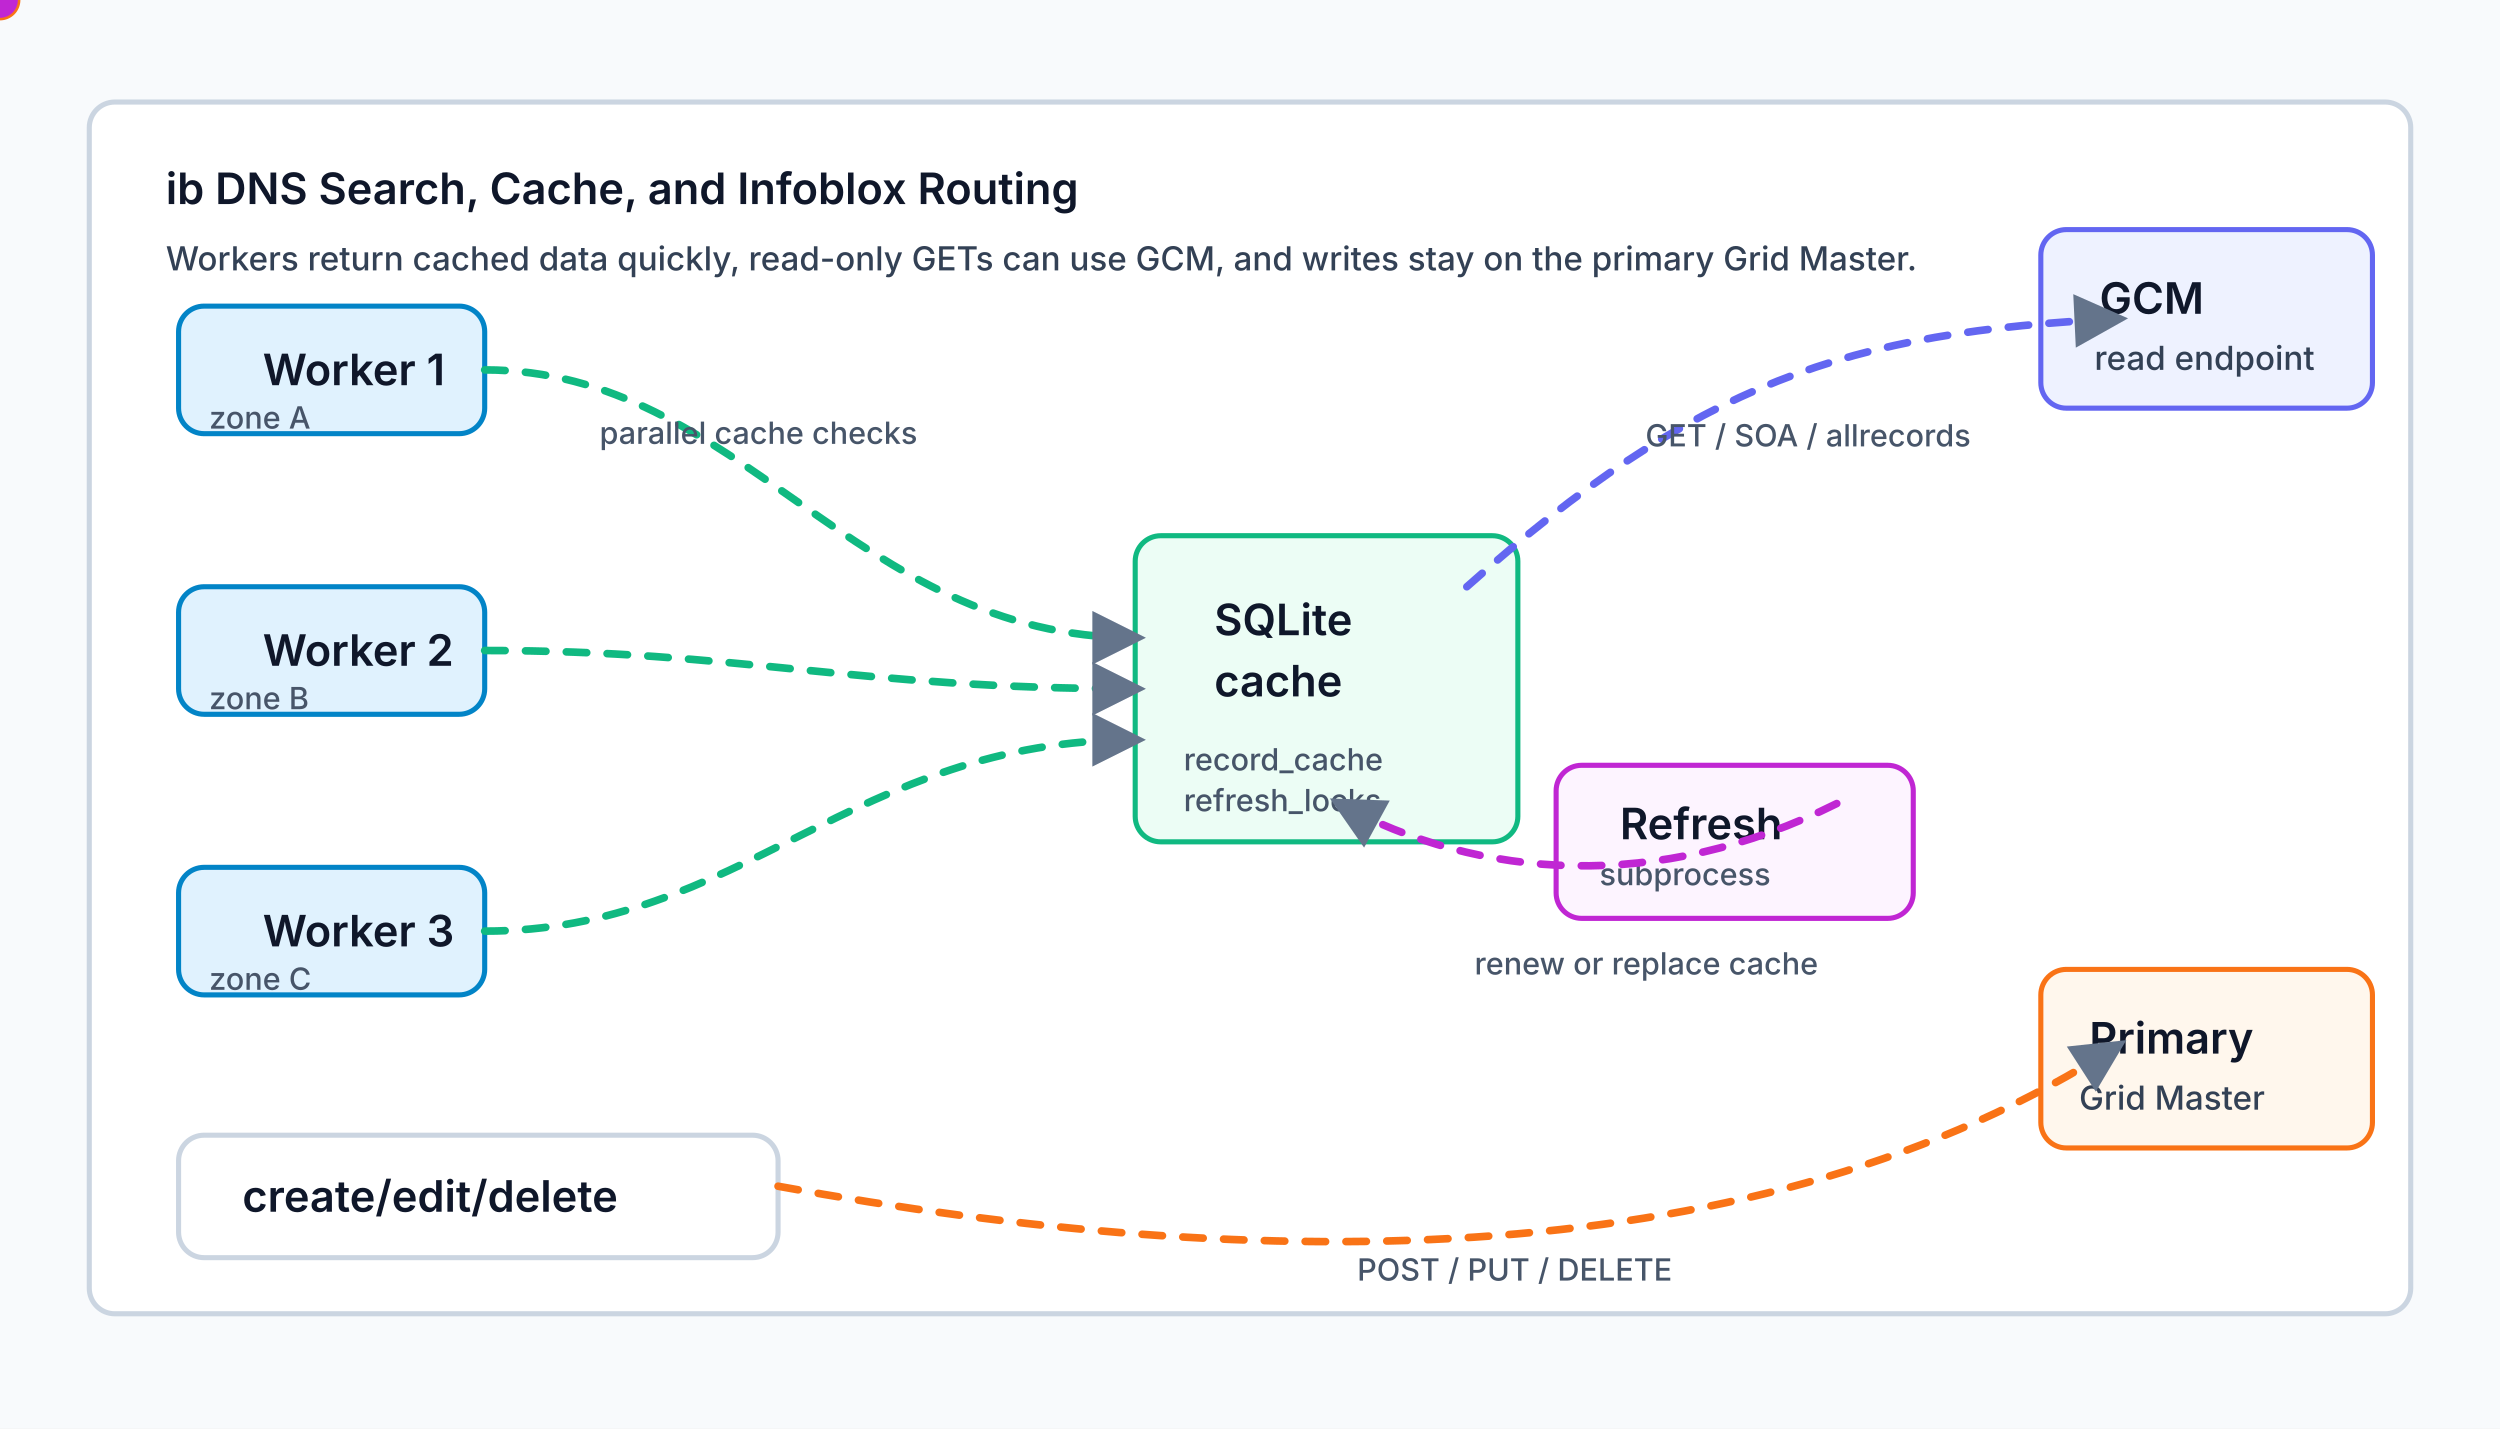
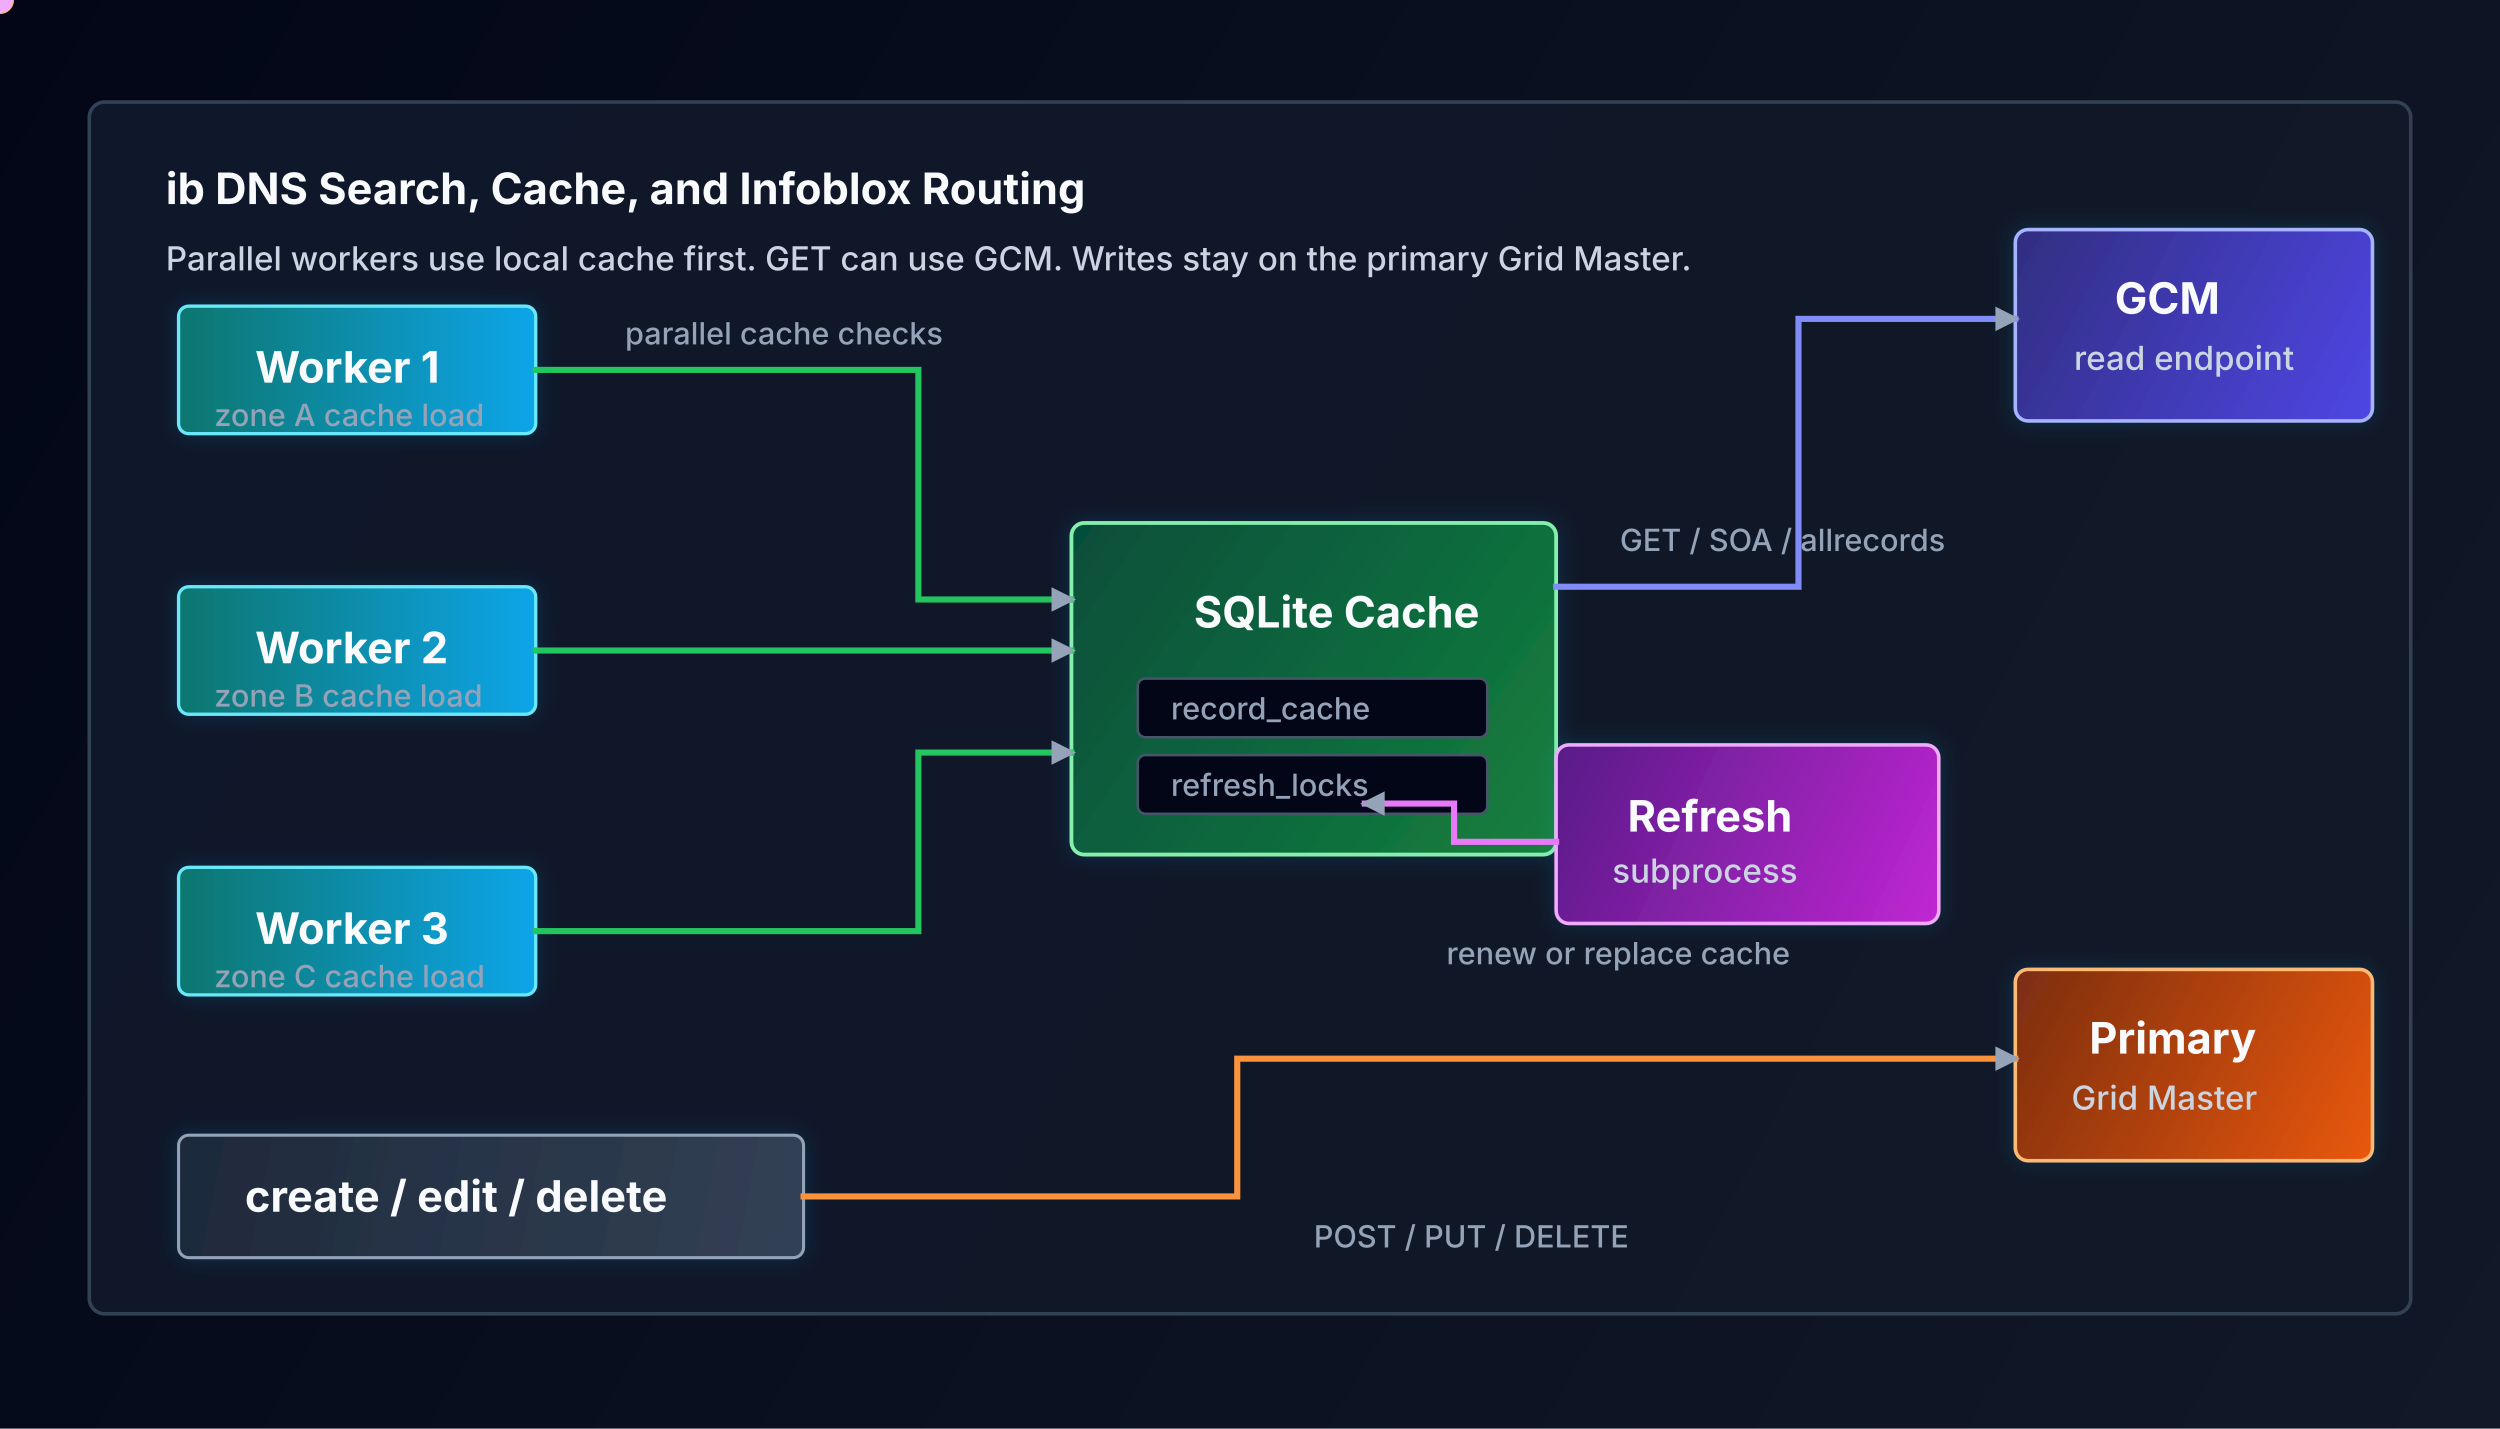
<svg xmlns="http://www.w3.org/2000/svg" width="980" height="560" viewBox="0 0 980 560" role="img" aria-labelledby="title desc">
-   <style>
-     :root {
-       color-scheme: light dark;
-     }
-     .bg { fill: #f8fafc; }
-     .panel { fill: #ffffff; stroke: #cbd5e1; stroke-width: 2; rx: 10; }
-     .server { fill: #eef2ff; stroke: #6366f1; stroke-width: 2; rx: 10; }
-     .primary { fill: #fff7ed; stroke: #f97316; }
-     .cache { fill: #ecfdf5; stroke: #10b981; stroke-width: 2; rx: 10; }
-     .worker { fill: #e0f2fe; stroke: #0284c7; stroke-width: 2; rx: 10; }
-     .refresh { fill: #fdf4ff; stroke: #c026d3; stroke-width: 2; rx: 10; }
-     .text { font: 600 17px ui-sans-serif, system-ui, -apple-system, BlinkMacSystemFont, "Segoe UI", sans-serif; fill: #0f172a; }
-     .small { font: 500 13px ui-sans-serif, system-ui, -apple-system, BlinkMacSystemFont, "Segoe UI", sans-serif; fill: #334155; }
-     .tiny { font: 500 12px ui-sans-serif, system-ui, -apple-system, BlinkMacSystemFont, "Segoe UI", sans-serif; fill: #475569; }
-     .line { fill: none; stroke: #94a3b8; stroke-width: 3; stroke-linecap: round; stroke-dasharray: 8 8; }
-     .read-line { stroke: #6366f1; }
-     .write-line { stroke: #f97316; }
-     .cache-line { stroke: #10b981; }
-     .refresh-line { stroke: #c026d3; }
-     .dot-read { fill: #4f46e5; }
-     .dot-write { fill: #f97316; }
-     .dot-cache { fill: #059669; }
-     .dot-refresh { fill: #c026d3; }
-     .pulse { animation: pulse 2.4s ease-in-out infinite; transform-origin: center; }
-     .worker1 { animation-delay: 0s; }
-     .worker2 { animation-delay: .45s; }
-     .worker3 { animation-delay: .9s; }
-     @keyframes pulse {
-       0%, 100% { opacity: .72; transform: scale(1); }
-       50% { opacity: 1; transform: scale(1.025); }
-     }
-     @media (prefers-color-scheme: dark) {
-       .bg { fill: #020617; }
-       .panel { fill: #0f172a; stroke: #334155; }
-       .server { fill: #1e1b4b; stroke: #818cf8; }
-       .primary { fill: #431407; stroke: #fb923c; }
-       .cache { fill: #052e1a; stroke: #34d399; }
-       .worker { fill: #082f49; stroke: #38bdf8; }
-       .refresh { fill: #4a044e; stroke: #e879f9; }
-       .text { fill: #f8fafc; }
-       .small { fill: #cbd5e1; }
-       .tiny { fill: #94a3b8; }
-       .line { stroke: #64748b; }
-     }
-   </style>
  <defs>
-     <path id="worker1-cache" d="M190 145 C290 145 335 250 445 250" />
-     <path id="worker2-cache" d="M190 255 C290 255 335 270 445 270" />
-     <path id="worker3-cache" d="M190 365 C290 365 335 290 445 290" />
-     <path id="cache-read" d="M575 230 C665 150 725 130 830 125" />
-     <path id="write-primary" d="M305 465 C495 500 690 500 830 410" />
-     <path id="refresh-cache" d="M720 315 C650 350 580 345 525 315" />
-     <marker id="arrow" viewBox="0 0 10 10" refX="8" refY="5" markerWidth="7" markerHeight="7" orient="auto-start-reverse">
-       <path d="M 0 0 L 10 5 L 0 10 z" fill="#64748b" />
+     <linearGradient id="page-bg" x1="0" y1="0" x2="980" y2="560" gradientUnits="userSpaceOnUse">
+       <stop offset="0" stop-color="#020617" />
+       <stop offset=".55" stop-color="#0b1120" />
+       <stop offset="1" stop-color="#111827" />
+     </linearGradient>
+     <linearGradient id="panel-grad" x1="35" y1="40" x2="945" y2="515" gradientUnits="userSpaceOnUse">
+       <stop offset="0" stop-color="#0f172a" />
+       <stop offset="1" stop-color="#111827" />
+     </linearGradient>
+     <linearGradient id="worker-grad" x1="70" y1="0" x2="210" y2="0" gradientUnits="userSpaceOnUse">
+       <stop offset="0" stop-color="#0f766e" />
+       <stop offset="1" stop-color="#0ea5e9" />
+     </linearGradient>
+     <linearGradient id="cache-grad" x1="420" y1="205" x2="610" y2="335" gradientUnits="userSpaceOnUse">
+       <stop offset="0" stop-color="#064e3b" />
+       <stop offset="1" stop-color="#15803d" />
+     </linearGradient>
+     <linearGradient id="read-grad" x1="790" y1="90" x2="930" y2="165" gradientUnits="userSpaceOnUse">
+       <stop offset="0" stop-color="#312e81" />
+       <stop offset="1" stop-color="#4f46e5" />
+     </linearGradient>
+     <linearGradient id="write-grad" x1="790" y1="380" x2="930" y2="455" gradientUnits="userSpaceOnUse">
+       <stop offset="0" stop-color="#7c2d12" />
+       <stop offset="1" stop-color="#ea580c" />
+     </linearGradient>
+     <linearGradient id="refresh-grad" x1="610" y1="292" x2="760" y2="362" gradientUnits="userSpaceOnUse">
+       <stop offset="0" stop-color="#581c87" />
+       <stop offset="1" stop-color="#c026d3" />
+     </linearGradient>
+     <linearGradient id="write-box-grad" x1="70" y1="445" x2="315" y2="493" gradientUnits="userSpaceOnUse">
+       <stop offset="0" stop-color="#1e293b" />
+       <stop offset="1" stop-color="#334155" />
+     </linearGradient>
+     <filter id="soft-glow" x="-20%" y="-20%" width="140%" height="140%">
+       <feDropShadow dx="0" dy="10" stdDeviation="12" flood-color="#020617" flood-opacity=".5" />
+       <feDropShadow dx="0" dy="0" stdDeviation="4" flood-color="#38bdf8" flood-opacity=".16" />
+     </filter>
+     <path id="worker1-cache" d="M210 145 L360 145 L360 235 L420 235" />
+     <path id="worker2-cache" d="M210 255 L420 255" />
+     <path id="worker3-cache" d="M210 365 L360 365 L360 295 L420 295" />
+     <path id="cache-read" d="M610 230 L705 230 L705 125 L790 125" />
+     <path id="write-primary" d="M315 469 L485 469 L485 415 L790 415" />
+     <path id="refresh-cache" d="M610 330 L570 330 L570 315 L535 315" />
+     <marker id="arrow" viewBox="0 0 8 8" refX="6.5" refY="4" markerWidth="4" markerHeight="4" orient="auto-start-reverse">
+       <path d="M 0 0 L 8 4 L 0 8 z" fill="#94a3b8" />
    </marker>
  </defs>
+   <style>
+     .bg { fill: url(#page-bg); }
+     .panel { fill: url(#panel-grad); stroke: #334155; stroke-width: 1.4; }
+     .worker { fill: url(#worker-grad); stroke: #67e8f9; stroke-width: 1.3; }
+     .cache { fill: url(#cache-grad); stroke: #86efac; stroke-width: 1.5; }
+     .server-read { fill: url(#read-grad); stroke: #a5b4fc; stroke-width: 1.4; }
+     .server-write { fill: url(#write-grad); stroke: #fdba74; stroke-width: 1.4; }
+     .refresh { fill: url(#refresh-grad); stroke: #f0abfc; stroke-width: 1.4; }
+     .write-box { fill: url(#write-box-grad); stroke: #94a3b8; stroke-width: 1.2; }
+     .text { font: 650 17px ui-sans-serif, system-ui, -apple-system, BlinkMacSystemFont, "Segoe UI", sans-serif; fill: #f8fafc; }
+     .small { font: 520 13px ui-sans-serif, system-ui, -apple-system, BlinkMacSystemFont, "Segoe UI", sans-serif; fill: #cbd5e1; }
+     .tiny { font: 520 12px ui-sans-serif, system-ui, -apple-system, BlinkMacSystemFont, "Segoe UI", sans-serif; fill: #94a3b8; }
+     .line { fill: none; stroke-width: 2.4; stroke-linecap: square; stroke-linejoin: miter; marker-end: url(#arrow); }
+     .cache-line { stroke: #22c55e; }
+     .read-line { stroke: #818cf8; }
+     .write-line { stroke: #fb923c; }
+     .refresh-line { stroke: #e879f9; }
+     .dot-read { fill: #a5b4fc; }
+     .dot-write { fill: #fdba74; }
+     .dot-cache { fill: #86efac; }
+     .dot-refresh { fill: #f0abfc; }
+     .badge { fill: #020617; stroke: #475569; stroke-width: 1; }
+     .node { filter: url(#soft-glow); }
+   </style>
  <rect class="bg" width="980" height="560" />
-   <rect class="panel" x="35" y="40" width="910" height="475" rx="16" />
+   <rect class="panel" x="35" y="40" width="910" height="475" rx="6" />
  <text class="text" x="65" y="80">ib DNS Search, Cache, and Infoblox Routing</text>
-   <text class="small" x="65" y="106">Workers return cached data quickly, read-only GETs can use GCM, and writes stay on the primary Grid Master.</text>
-   <rect class="worker pulse worker1" x="70" y="120" width="120" height="50" rx="10" />
-   <text class="text" x="103" y="151">Worker 1</text>
-   <text class="tiny" x="82" y="168">zone A</text>
-   <rect class="worker pulse worker2" x="70" y="230" width="120" height="50" rx="10" />
-   <text class="text" x="103" y="261">Worker 2</text>
-   <text class="tiny" x="82" y="278">zone B</text>
-   <rect class="worker pulse worker3" x="70" y="340" width="120" height="50" rx="10" />
-   <text class="text" x="103" y="371">Worker 3</text>
-   <text class="tiny" x="82" y="388">zone C</text>
-   <rect class="cache" x="445" y="210" width="150" height="120" rx="12" />
-   <text class="text" x="476" y="249">SQLite</text>
-   <text class="text" x="476" y="273">cache</text>
-   <text class="tiny" x="464" y="302">record_cache</text>
-   <text class="tiny" x="464" y="318">refresh_locks</text>
-   <rect class="server" x="800" y="90" width="130" height="70" rx="12" />
-   <text class="text" x="823" y="123">GCM</text>
-   <text class="small" x="821" y="145">read endpoint</text>
-   <rect class="server primary" x="800" y="380" width="130" height="70" rx="12" />
+   <text class="small" x="65" y="106">Parallel workers use local cache first. GET can use GCM. Writes stay on the primary Grid Master.</text>
+   <rect class="worker node" x="70" y="120" width="140" height="50" rx="4" />
+   <text class="text" x="100" y="150">Worker 1</text>
+   <text class="tiny" x="84" y="167">zone A cache load</text>
+   <rect class="worker node" x="70" y="230" width="140" height="50" rx="4" />
+   <text class="text" x="100" y="260">Worker 2</text>
+   <text class="tiny" x="84" y="277">zone B cache load</text>
+   <rect class="worker node" x="70" y="340" width="140" height="50" rx="4" />
+   <text class="text" x="100" y="370">Worker 3</text>
+   <text class="tiny" x="84" y="387">zone C cache load</text>
+   <rect class="cache node" x="420" y="205" width="190" height="130" rx="5" />
+   <text class="text" x="468" y="246">SQLite Cache</text>
+   <rect class="badge" x="446" y="266" width="137" height="23" rx="3" />
+   <text class="tiny" x="459" y="282">record_cache</text>
+   <rect class="badge" x="446" y="296" width="137" height="23" rx="3" />
+   <text class="tiny" x="459" y="312">refresh_locks</text>
+   <rect class="server-read node" x="790" y="90" width="140" height="75" rx="5" />
+   <text class="text" x="829" y="123">GCM</text>
+   <text class="small" x="813" y="145">read endpoint</text>
+   <rect class="server-write node" x="790" y="380" width="140" height="75" rx="5" />
  <text class="text" x="819" y="413">Primary</text>
-   <text class="small" x="815" y="435">Grid Master</text>
-   <rect class="refresh pulse" x="610" y="300" width="140" height="60" rx="12" />
-   <text class="text" x="635" y="329">Refresh</text>
-   <text class="tiny" x="627" y="347">subprocess</text>
-   <rect class="panel" x="70" y="445" width="235" height="48" rx="10" />
-   <text class="text" x="95" y="475">create/edit/delete</text>
-   <path class="line cache-line" d="M190 145 C290 145 335 250 445 250" marker-end="url(#arrow)" />
-   <path class="line cache-line" d="M190 255 C290 255 335 270 445 270" marker-end="url(#arrow)" />
-   <path class="line cache-line" d="M190 365 C290 365 335 290 445 290" marker-end="url(#arrow)" />
-   <path class="line read-line" d="M575 230 C665 150 725 130 830 125" marker-end="url(#arrow)" />
-   <path class="line write-line" d="M305 465 C495 500 690 500 830 410" marker-end="url(#arrow)" />
-   <path class="line refresh-line" d="M720 315 C650 350 580 345 525 315" marker-end="url(#arrow)" />
-   <circle class="dot-cache" r="7">
-     <animateMotion dur="2.6s" repeatCount="indefinite" rotate="auto">
+   <text class="small" x="812" y="435">Grid Master</text>
+   <rect class="refresh node" x="610" y="292" width="150" height="70" rx="5" />
+   <text class="text" x="638" y="326">Refresh</text>
+   <text class="small" x="632" y="346">subprocess</text>
+   <rect class="write-box node" x="70" y="445" width="245" height="48" rx="4" />
+   <text class="text" x="96" y="475">create / edit / delete</text>
+   <path class="line cache-line" d="M210 145 L360 145 L360 235 L420 235" />
+   <path class="line cache-line" d="M210 255 L420 255" />
+   <path class="line cache-line" d="M210 365 L360 365 L360 295 L420 295" />
+   <path class="line read-line" d="M610 230 L705 230 L705 125 L790 125" />
+   <path class="line write-line" d="M315 469 L485 469 L485 415 L790 415" />
+   <path class="line refresh-line" d="M610 330 L570 330 L570 315 L535 315" />
+   <circle class="dot-cache" r="5">
+     <animateMotion dur="2.7s" repeatCount="indefinite" rotate="auto">
      <mpath href="#worker1-cache" />
    </animateMotion>
  </circle>
-   <circle class="dot-cache" r="7">
-     <animateMotion dur="2.6s" begin=".45s" repeatCount="indefinite" rotate="auto">
+   <circle class="dot-cache" r="5">
+     <animateMotion dur="2.7s" begin=".45s" repeatCount="indefinite" rotate="auto">
      <mpath href="#worker2-cache" />
    </animateMotion>
  </circle>
-   <circle class="dot-cache" r="7">
-     <animateMotion dur="2.6s" begin=".9s" repeatCount="indefinite" rotate="auto">
+   <circle class="dot-cache" r="5">
+     <animateMotion dur="2.7s" begin=".9s" repeatCount="indefinite" rotate="auto">
      <mpath href="#worker3-cache" />
    </animateMotion>
  </circle>
-   <circle class="dot-read" r="7">
-     <animateMotion dur="3s" begin=".4s" repeatCount="indefinite" rotate="auto">
+   <circle class="dot-read" r="5">
+     <animateMotion dur="3.1s" begin=".3s" repeatCount="indefinite" rotate="auto">
      <mpath href="#cache-read" />
    </animateMotion>
  </circle>
-   <circle class="dot-write" r="8">
+   <circle class="dot-write" r="5.5">
    <animateMotion dur="3.8s" begin=".2s" repeatCount="indefinite" rotate="auto">
      <mpath href="#write-primary" />
    </animateMotion>
  </circle>
-   <circle class="dot-refresh" r="7">
+   <circle class="dot-refresh" r="5">
    <animateMotion dur="3.2s" begin="1s" repeatCount="indefinite" rotate="auto">
      <mpath href="#refresh-cache" />
    </animateMotion>
  </circle>
-   <text class="tiny" x="235" y="174">parallel cache checks</text>
-   <text class="tiny" x="645" y="175">GET / SOA / allrecords</text>
-   <text class="tiny" x="532" y="502">POST / PUT / DELETE</text>
-   <text class="tiny" x="578" y="382">renew or replace cache</text>
+   <text class="tiny" x="245" y="135">parallel cache checks</text>
+   <text class="tiny" x="635" y="216">GET / SOA / allrecords</text>
+   <text class="tiny" x="515" y="489">POST / PUT / DELETE</text>
+   <text class="tiny" x="567" y="378">renew or replace cache</text>
</svg>
